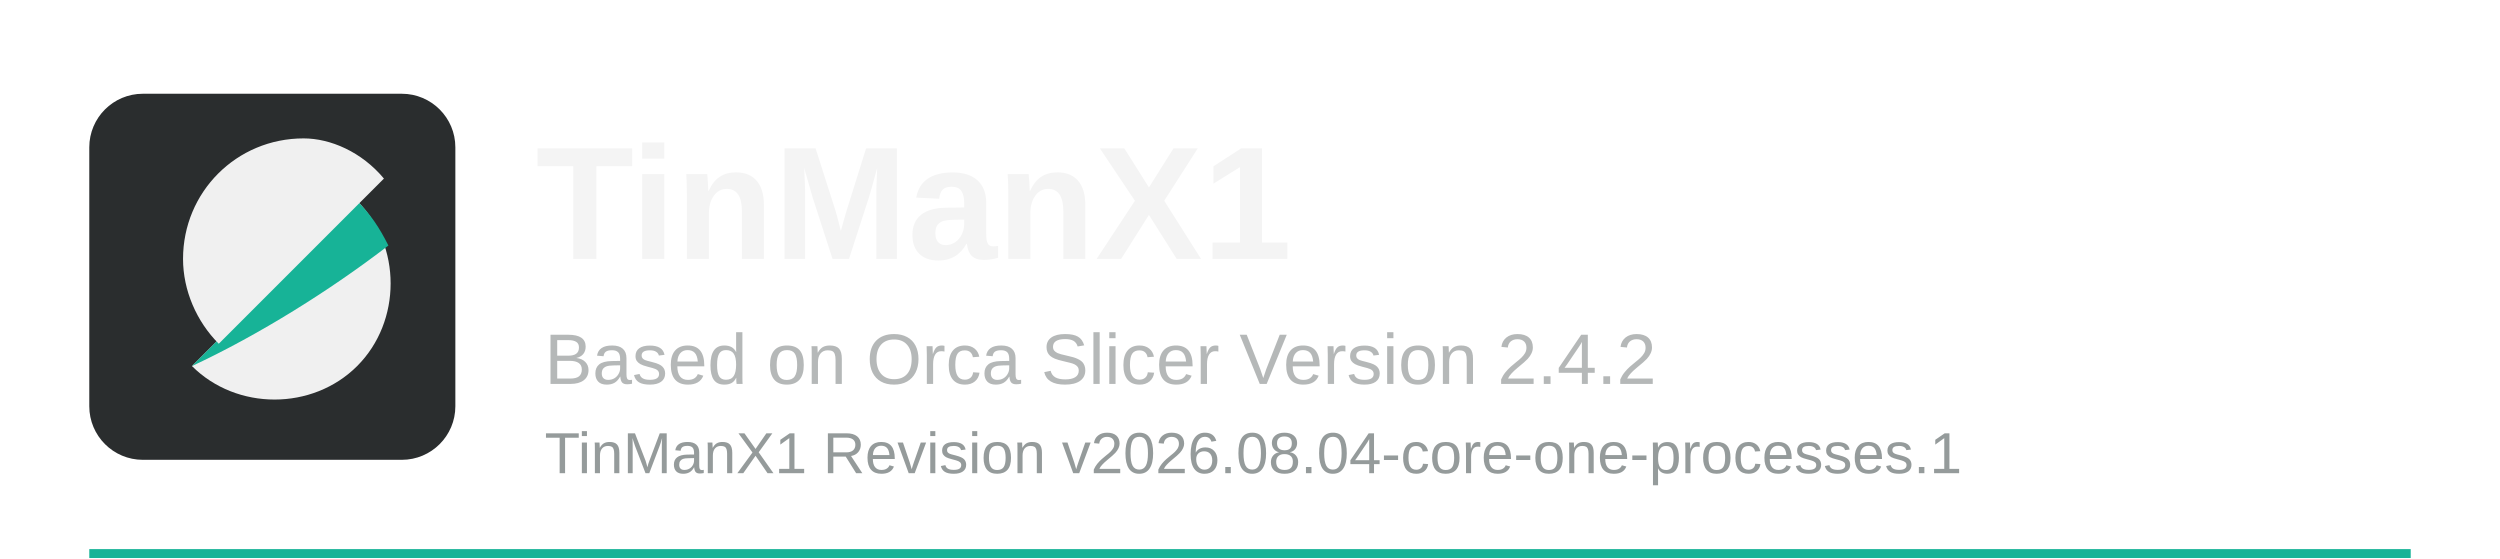
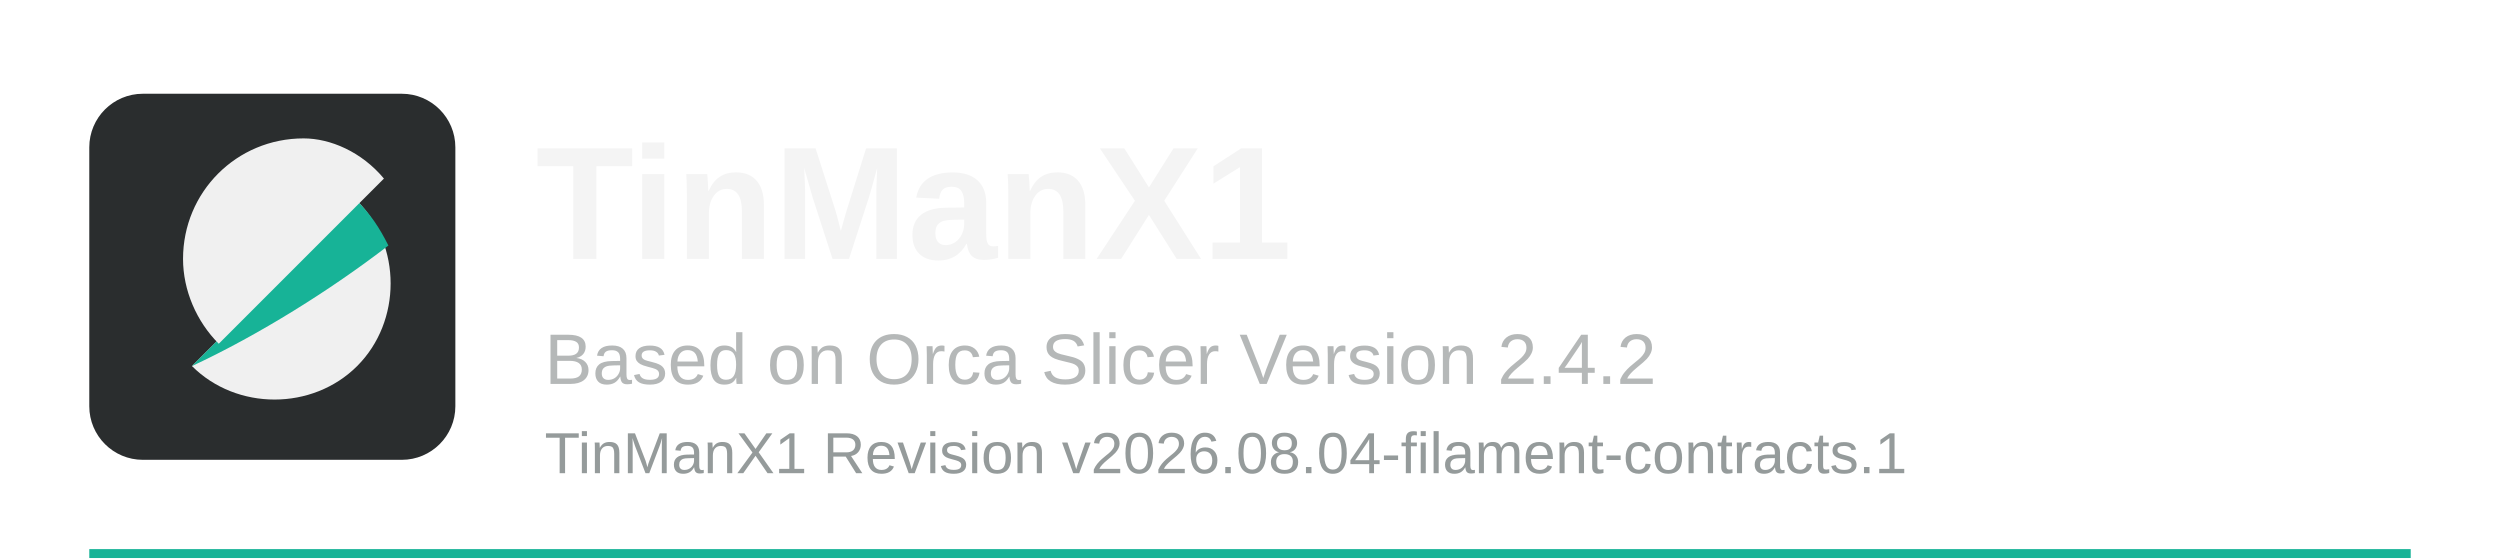
<svg xmlns="http://www.w3.org/2000/svg" width="560" height="125" viewBox="0 0 560 125">
  <rect x="20" y="123" width="520" height="2" fill="#17b397" />
  <rect x="20" y="21" width="82" height="82" rx="12" fill="#2a2d2e" />
  <path d="M43 82c10 10 27 10 37 0s10-27 0-37L43 82z" fill="#f0f0f0" />
  <path d="M80 45L43 82c15-7 31-17 44-27-2-4-4-7-7-10z" fill="#17b397" />
  <path d="M68 31c-15 0-27 12-27 27 0 7 3 14 8 19l37-37c-5-6-12-9-18-9z" fill="#f0f0f0" />
  <text x="120" y="58" font-family="Arial, Helvetica, sans-serif" font-size="36" font-weight="700" fill="#f4f4f4">TinManX1</text>
  <text x="122" y="86" font-family="Arial, Helvetica, sans-serif" font-size="16" fill="#b5b8b8">Based on Orca Slicer Version 2.4.2</text>
-   <text x="122" y="106" font-family="Arial, Helvetica, sans-serif" font-size="13" fill="#959b9b">TinManX1 Revision v2026.08.04-core-one-processes.1</text>
+   <text x="122" y="106" font-family="Arial, Helvetica, sans-serif" font-size="13" fill="#959b9b">TinManX1 Revision v2026.08.04-filament-contracts.1</text>
</svg>
